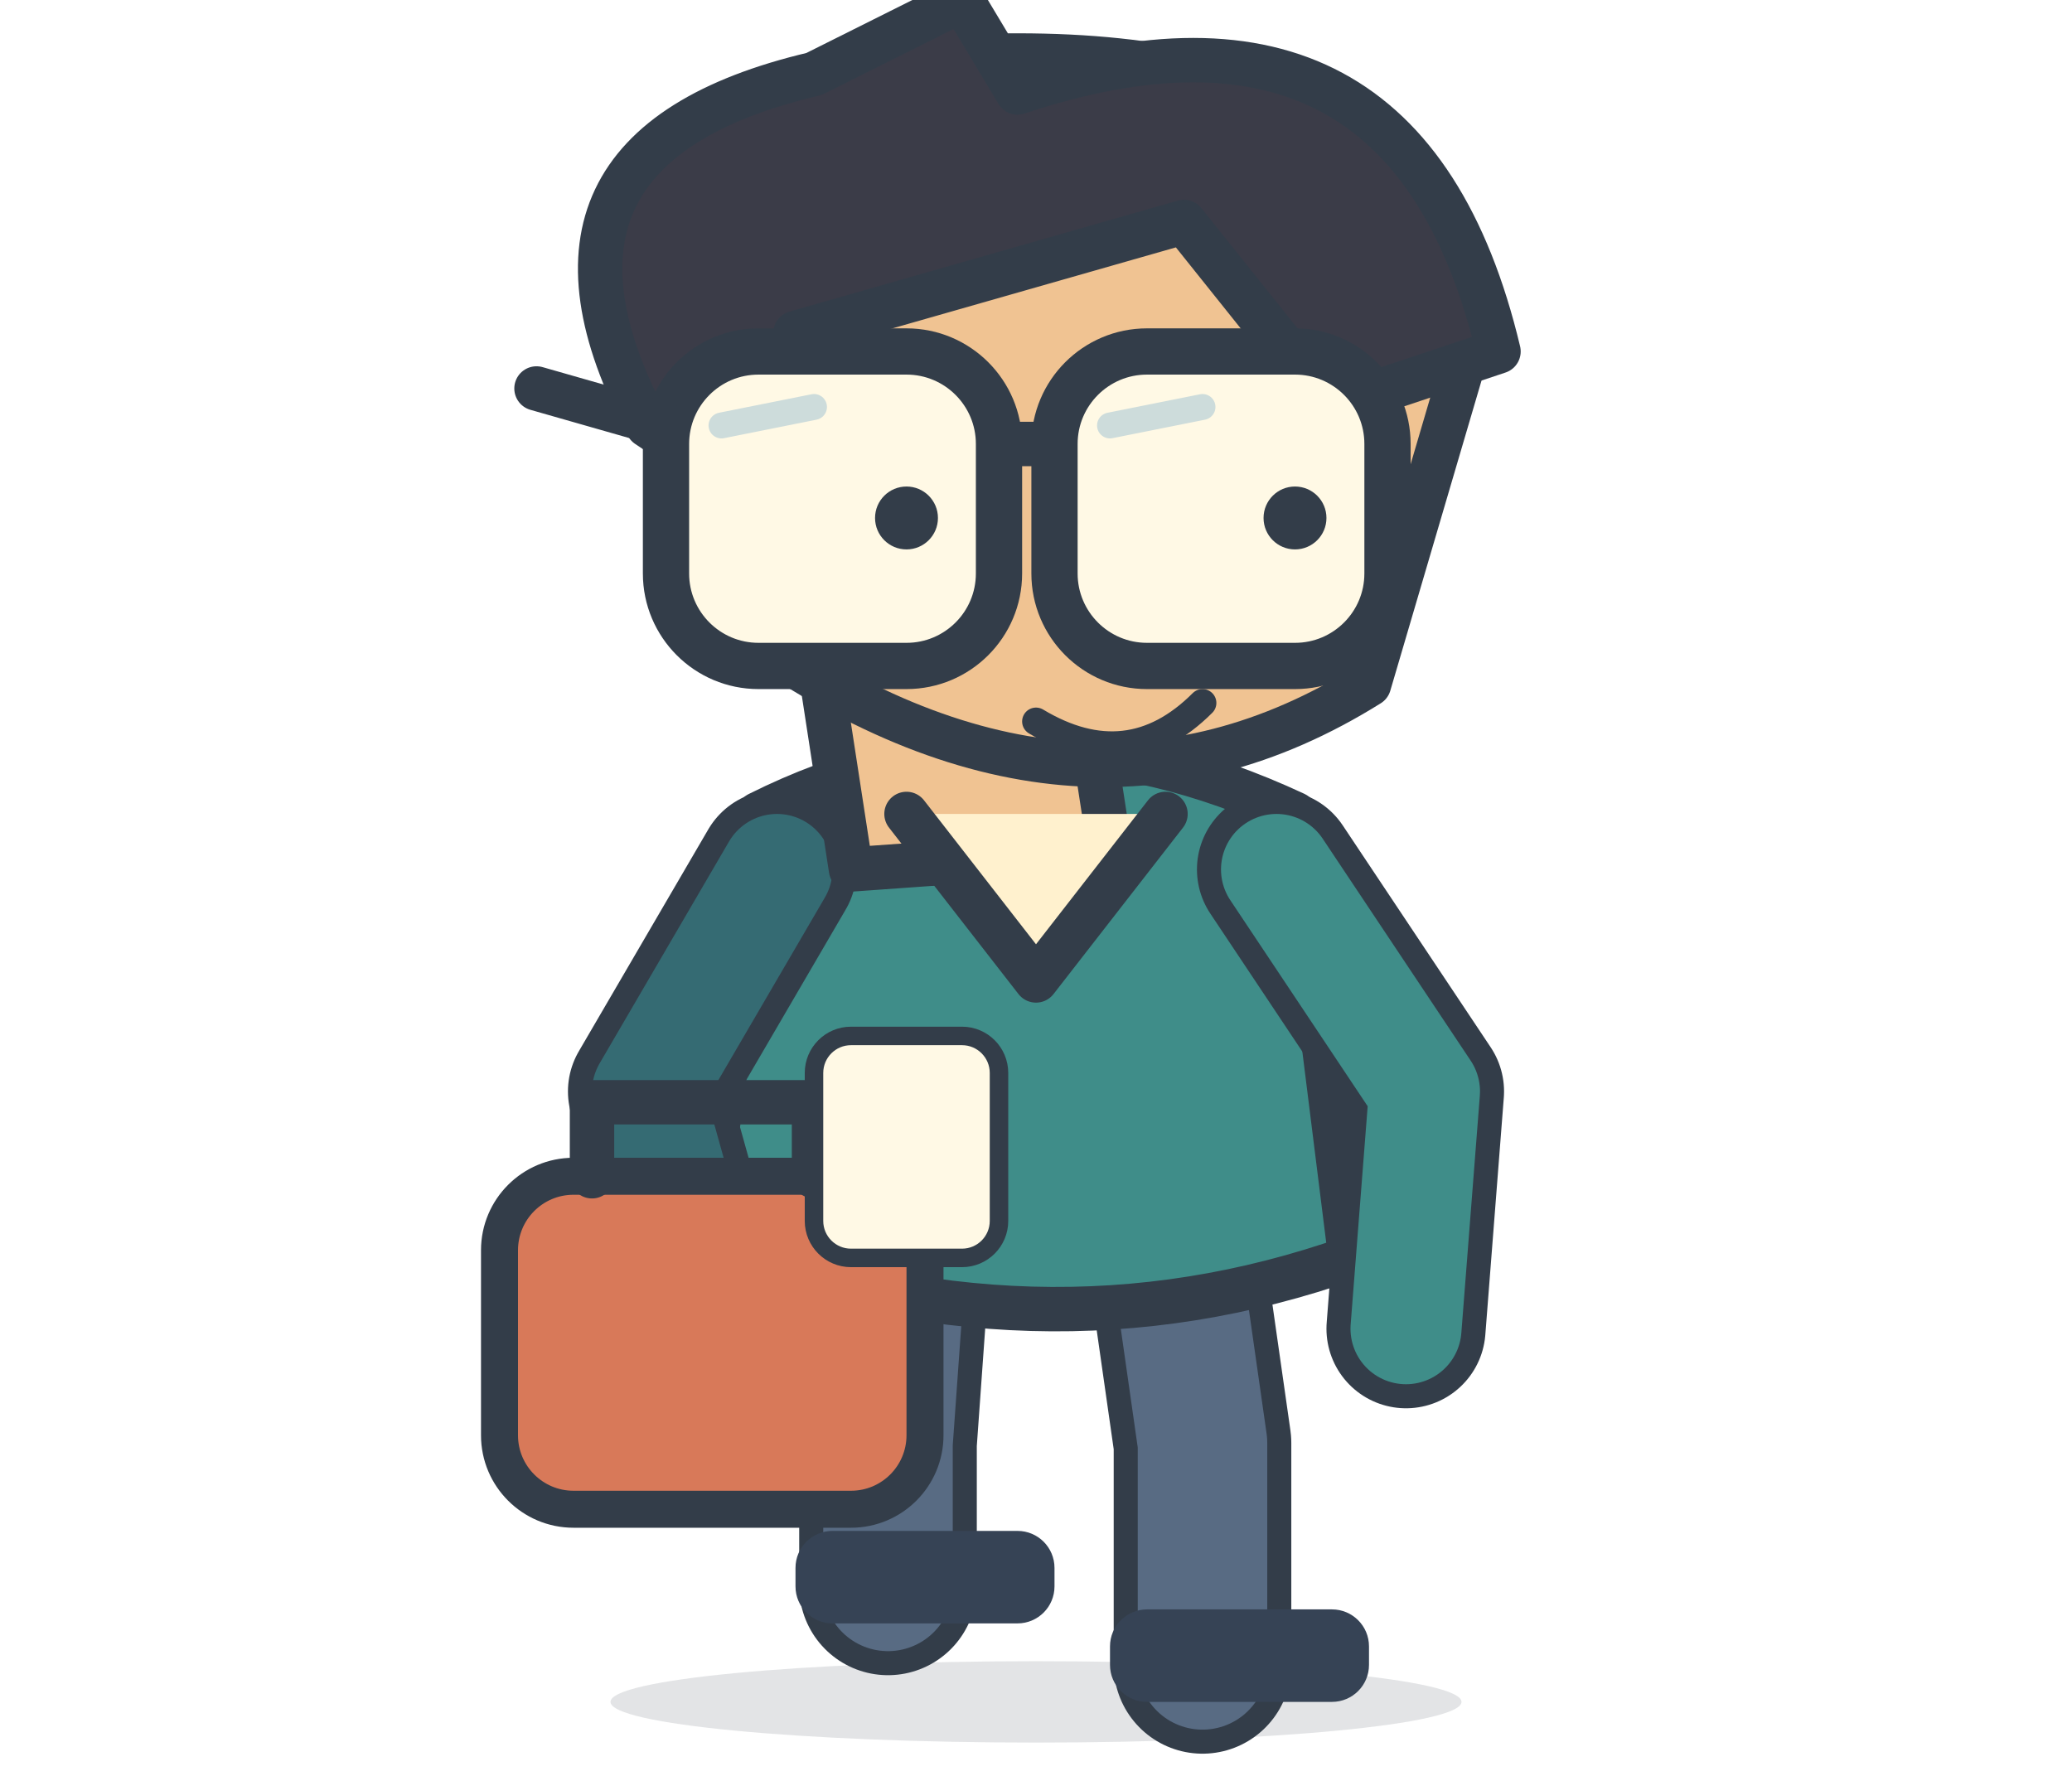
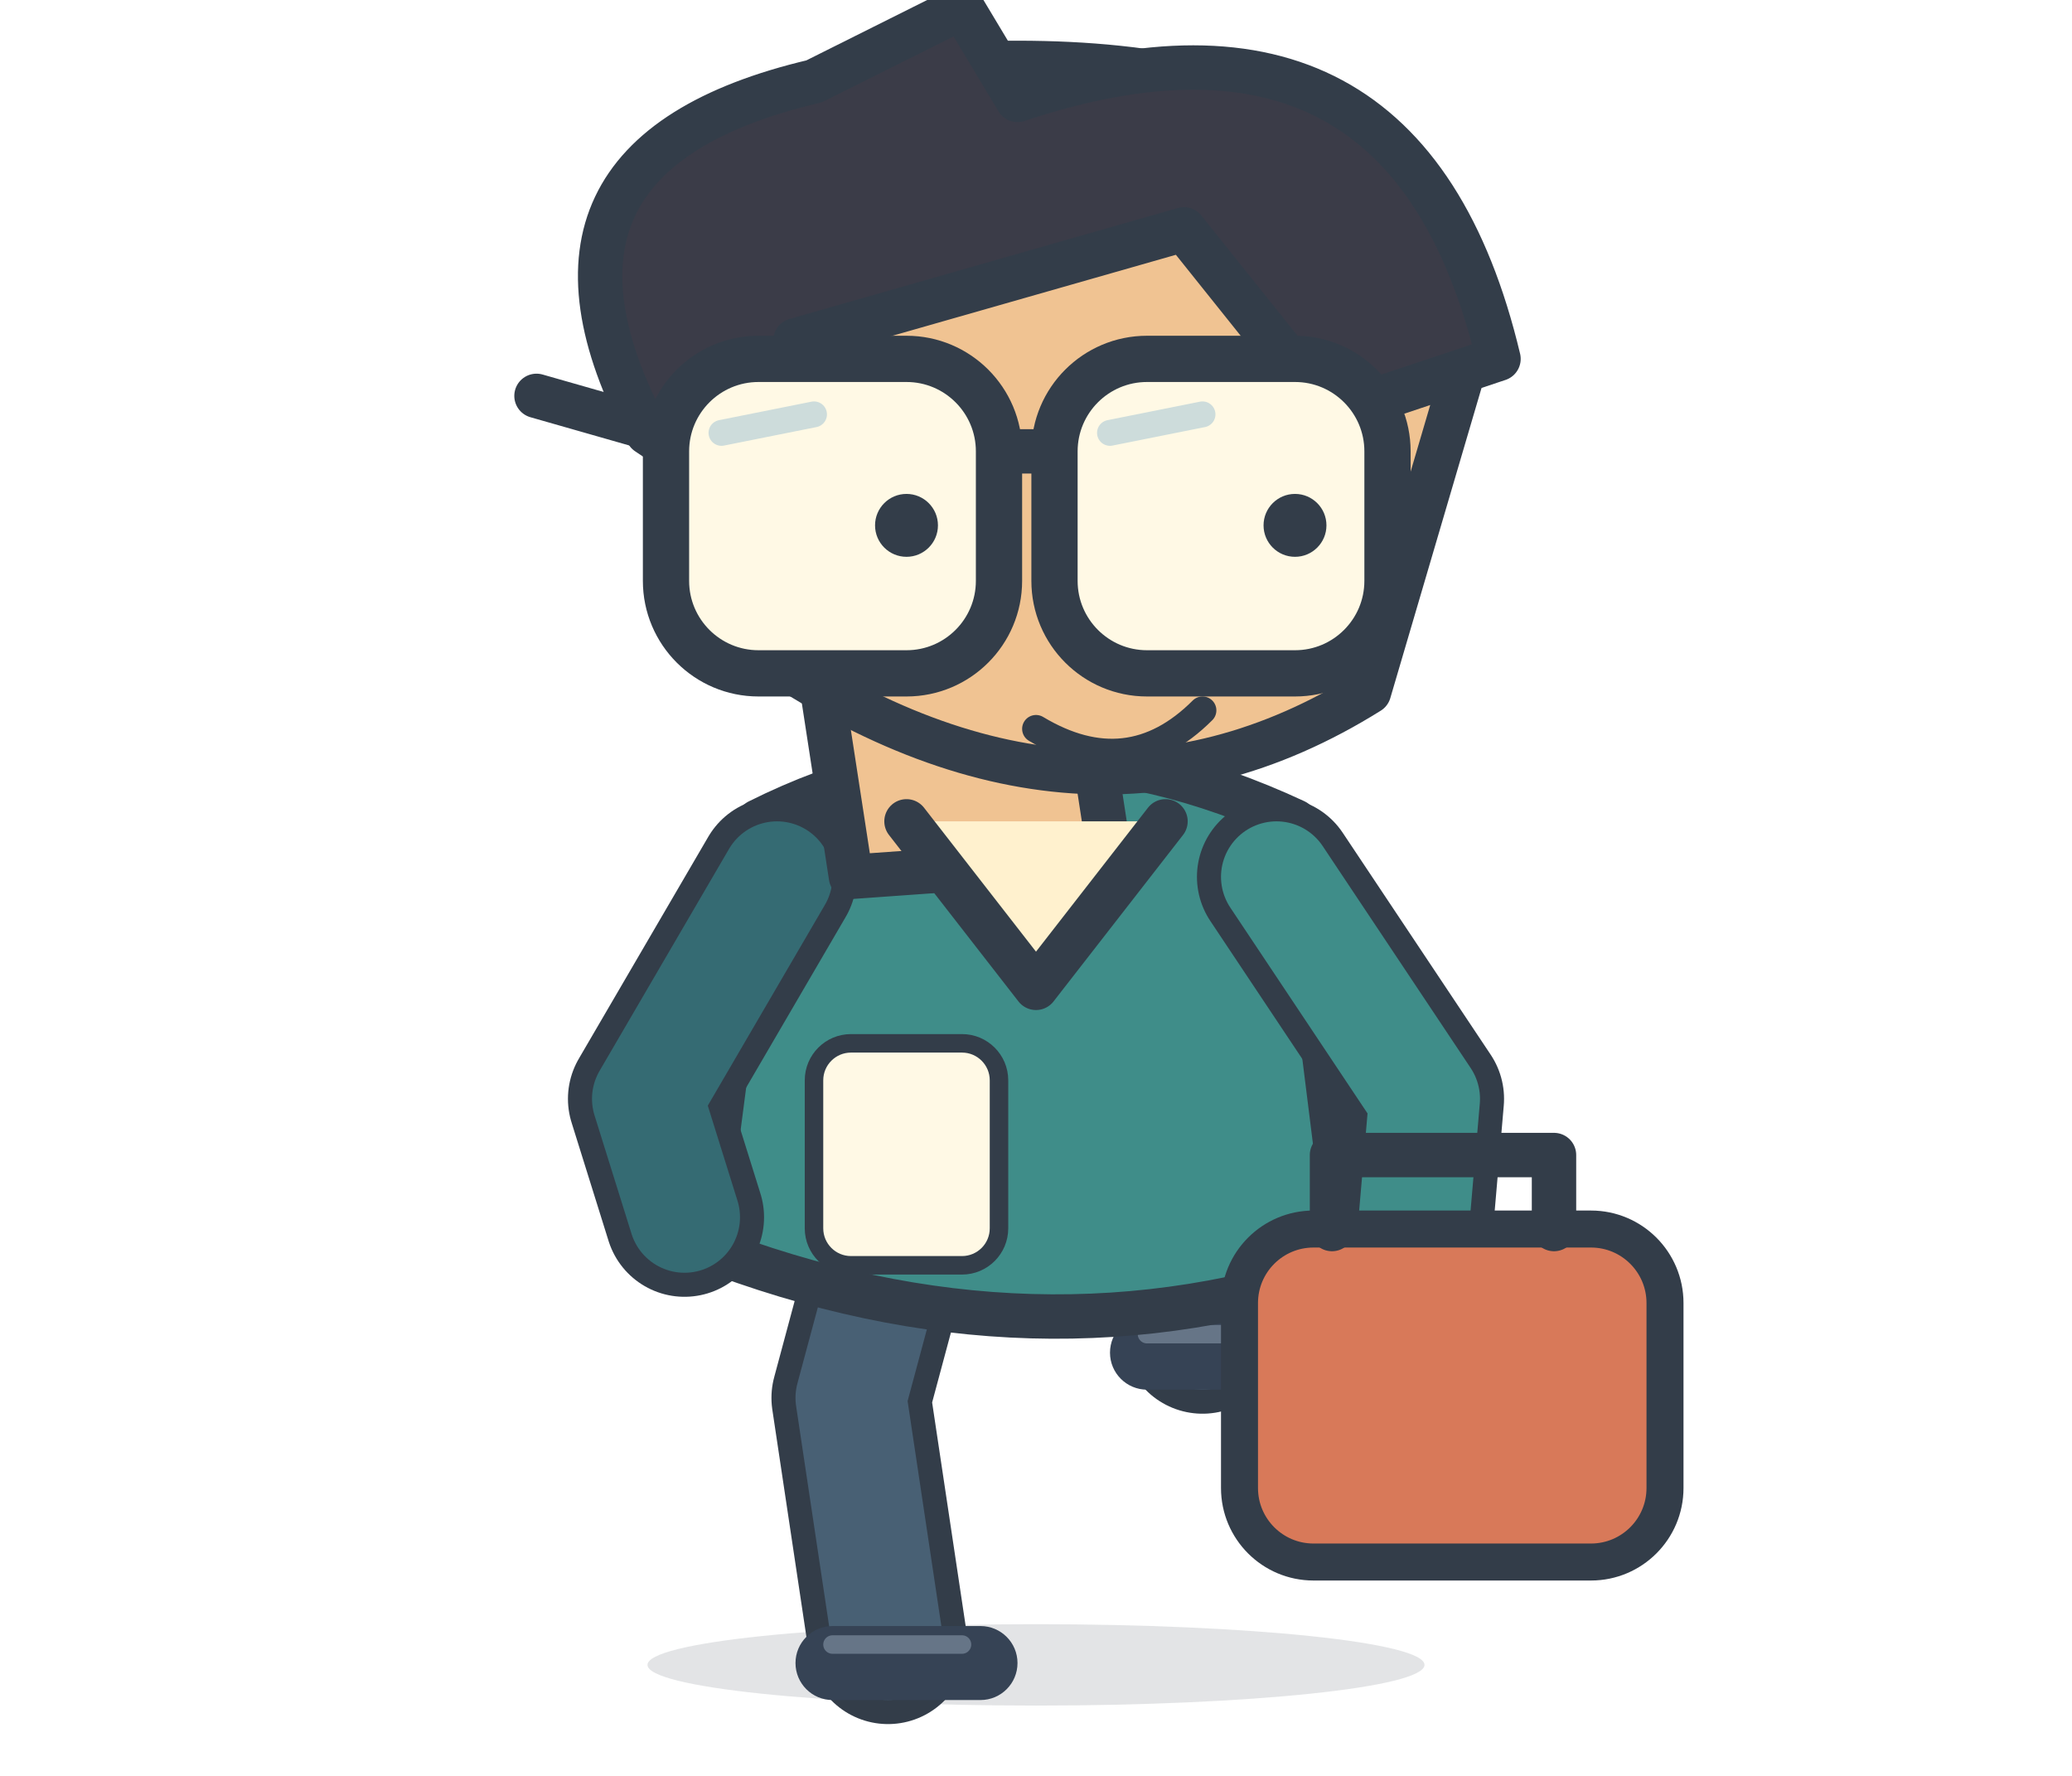
<svg xmlns="http://www.w3.org/2000/svg" width="112" height="96" viewBox="0 0 112 96">
-   <ellipse cx="56" cy="92" rx="23" ry="2.2" fill="#333d49" opacity=".14" />
-   <path d="M49 64L48 78L48 85.757" fill="none" stroke="#333d49" stroke-width="9.6" stroke-linejoin="round" stroke-linecap="round" />
-   <path d="M49 64L48 78L48 85.757" fill="none" stroke="#586b83" stroke-width="7" stroke-linejoin="round" stroke-linecap="round" />
-   <rect x="43" y="82.757" width="14" height="5" rx="2" fill="#364355" />
-   <path d="M63 64L65 78L65 90" fill="none" stroke="#333d49" stroke-width="9.6" stroke-linejoin="round" stroke-linecap="round" />
-   <path d="M63 64L65 78L65 90" fill="none" stroke="#586b83" stroke-width="7" stroke-linejoin="round" stroke-linecap="round" />
-   <rect x="60" y="87" width="14" height="5" rx="2" fill="#364355" />
-   <path d="M41 44q14-7 29 0l3 24q-17 6-35-1Z" fill="#3f8d89" stroke="#333d49" stroke-width="2.4" stroke-linejoin="round" stroke-linecap="round" />
-   <path d="M42 47L35 59L37 66.172" fill="none" stroke="#333d49" stroke-width="8.6" stroke-linejoin="round" stroke-linecap="round" />
-   <path d="M42 47L35 59L37 66.172" fill="none" stroke="#356b73" stroke-width="6" stroke-linejoin="round" stroke-linecap="round" />
-   <path d="M69 47L77 59L76 71.828" fill="none" stroke="#333d49" stroke-width="8.6" stroke-linejoin="round" stroke-linecap="round" />
-   <path d="M69 47L77 59L76 71.828" fill="none" stroke="#3f8d89" stroke-width="6" stroke-linejoin="round" stroke-linecap="round" />
-   <rect x="27" y="63.586" width="23" height="18" rx="4" fill="#d87959" stroke="#333d49" stroke-width="2" />
-   <path d="M32 63.586v-4h12v4" fill="none" stroke="#333d49" stroke-width="2.4" stroke-linejoin="round" stroke-linecap="round" />
-   <path d="M44 34 58 33l2 13-14 1Z" fill="#f0c392" stroke="#333d49" stroke-width="2.4" stroke-linejoin="round" stroke-linecap="round" />
-   <path d="M35 17Q34 3 55 3q23 0 24 17l-5 17Q58 47 40 34Z" fill="#f0c392" stroke="#333d49" stroke-width="2.4" stroke-linejoin="round" stroke-linecap="round" />
-   <path d="M35 23Q27 8 44 4L52 0l3 5Q76-2 81 19l-9 3-8-10-21 6-2 9Z" fill="#3b3c48" stroke="#333d49" stroke-width="2.4" stroke-linejoin="round" stroke-linecap="round" />
-   <rect x="36" y="19" width="18" height="17" rx="5" fill="#fff9e5" stroke="#333d49" stroke-width="2.5" />
-   <rect x="57" y="19" width="18" height="17" rx="5" fill="#fff9e5" stroke="#333d49" stroke-width="2.5" />
-   <path d="M54 24h3m-21-1-7-2" fill="none" stroke="#333d49" stroke-width="2.4" stroke-linejoin="round" stroke-linecap="round" />
-   <circle cx="49" cy="28" r="1.7" fill="#333d49" />
-   <circle cx="70" cy="28" r="1.7" fill="#333d49" />
-   <path d="M56 39q5 3 9-1" fill="none" stroke="#333d49" stroke-width="1.5" stroke-linejoin="round" stroke-linecap="round" />
-   <path d="M39 23l5-1m16 1 5-1" fill="none" stroke="#cddcdb" stroke-width="1.4" stroke-linejoin="round" stroke-linecap="round" />
-   <path d="m49 44 7 9 7-9" fill="#fff1ce" stroke="#333d49" stroke-width="2.4" stroke-linejoin="round" stroke-linecap="round" />
-   <rect x="44" y="56" width="10" height="12" rx="2" fill="#fff9e5" stroke="#333d49" stroke-width="1" />
+   <ellipse cx="56" cy="90" rx="21" ry="2.2" fill="#333d49" opacity=".14" />
+   <path d="M63 64.4L67 69.693L65 72.122" fill="none" stroke="#333d49" stroke-width="8.6" stroke-linejoin="round" stroke-linecap="round" />
+   <path d="M63 64.4L67 69.693L65 72.122" fill="none" stroke="#586b83" stroke-width="6" stroke-linejoin="round" stroke-linecap="round" />
+   <rect x="60" y="71.122" width="12" height="4" rx="2" fill="#364355" />
+   <path d="M62 72.122h7" fill="none" stroke="#667587" stroke-width="1" stroke-linejoin="round" stroke-linecap="round" />
+   <path d="M49 64.4L46 75.565L48 88.9" fill="none" stroke="#333d49" stroke-width="8.6" stroke-linejoin="round" stroke-linecap="round" />
+   <path d="M49 64.4L46 75.565L48 88.9" fill="none" stroke="#486074" stroke-width="6" stroke-linejoin="round" stroke-linecap="round" />
+   <rect x="43" y="87.9" width="12" height="4" rx="2" fill="#364355" />
+   <path d="M45 88.9h7" fill="none" stroke="#667587" stroke-width="1" stroke-linejoin="round" stroke-linecap="round" />
+   <g transform="translate(0 0.4)">
+     <path d="M41 44q14-7 29 0l3 24q-17 6-35-1Z" fill="#3f8d89" stroke="#333d49" stroke-width="2.4" stroke-linejoin="round" stroke-linecap="round" />
+     <path d="M42 47L35 59L37 65.402" fill="none" stroke="#333d49" stroke-width="8.6" stroke-linejoin="round" stroke-linecap="round" />
+     <path d="M42 47L35 59L37 65.402" fill="none" stroke="#356b73" stroke-width="6" stroke-linejoin="round" stroke-linecap="round" />
+     <path d="M69 47L77 59L76 70.598" fill="none" stroke="#333d49" stroke-width="8.6" stroke-linejoin="round" stroke-linecap="round" />
+     <path d="M69 47L77 59L76 70.598" fill="none" stroke="#3f8d89" stroke-width="6" stroke-linejoin="round" stroke-linecap="round" />
+     <rect x="67" y="66.039" width="23" height="18" rx="4" fill="#d87959" stroke="#333d49" stroke-width="2" />
+     <path d="M72 66.039v-4h12v4" fill="none" stroke="#333d49" stroke-width="2.4" stroke-linejoin="round" stroke-linecap="round" />
+     <path d="M44 34 58 33l2 13-14 1Z" fill="#f0c392" stroke="#333d49" stroke-width="2.4" stroke-linejoin="round" stroke-linecap="round" />
+     <path d="M35 17Q34 3 55 3q23 0 24 17l-5 17Q58 47 40 34Z" fill="#f0c392" stroke="#333d49" stroke-width="2.4" stroke-linejoin="round" stroke-linecap="round" />
+     <path d="M35 23Q27 8 44 4L52 0l3 5Q76-2 81 19l-9 3-8-10-21 6-2 9Z" fill="#3b3c48" stroke="#333d49" stroke-width="2.4" stroke-linejoin="round" stroke-linecap="round" />
+     <rect x="36" y="19" width="18" height="17" rx="5" fill="#fff9e5" stroke="#333d49" stroke-width="2.5" />
+     <rect x="57" y="19" width="18" height="17" rx="5" fill="#fff9e5" stroke="#333d49" stroke-width="2.5" />
+     <path d="M54 24h3m-21-1-7-2" fill="none" stroke="#333d49" stroke-width="2.4" stroke-linejoin="round" stroke-linecap="round" />
+     <circle cx="49" cy="28" r="1.7" fill="#333d49" />
+     <circle cx="70" cy="28" r="1.7" fill="#333d49" />
+     <path d="M56 39q5 3 9-1" fill="none" stroke="#333d49" stroke-width="1.5" stroke-linejoin="round" stroke-linecap="round" />
+     <path d="M39 23l5-1m16 1 5-1" fill="none" stroke="#cddcdb" stroke-width="1.4" stroke-linejoin="round" stroke-linecap="round" />
+     <path d="m49 44 7 9 7-9" fill="#fff1ce" stroke="#333d49" stroke-width="2.4" stroke-linejoin="round" stroke-linecap="round" />
+     <rect x="44" y="56" width="10" height="12" rx="2" fill="#fff9e5" stroke="#333d49" stroke-width="1" />
+   </g>
</svg>
